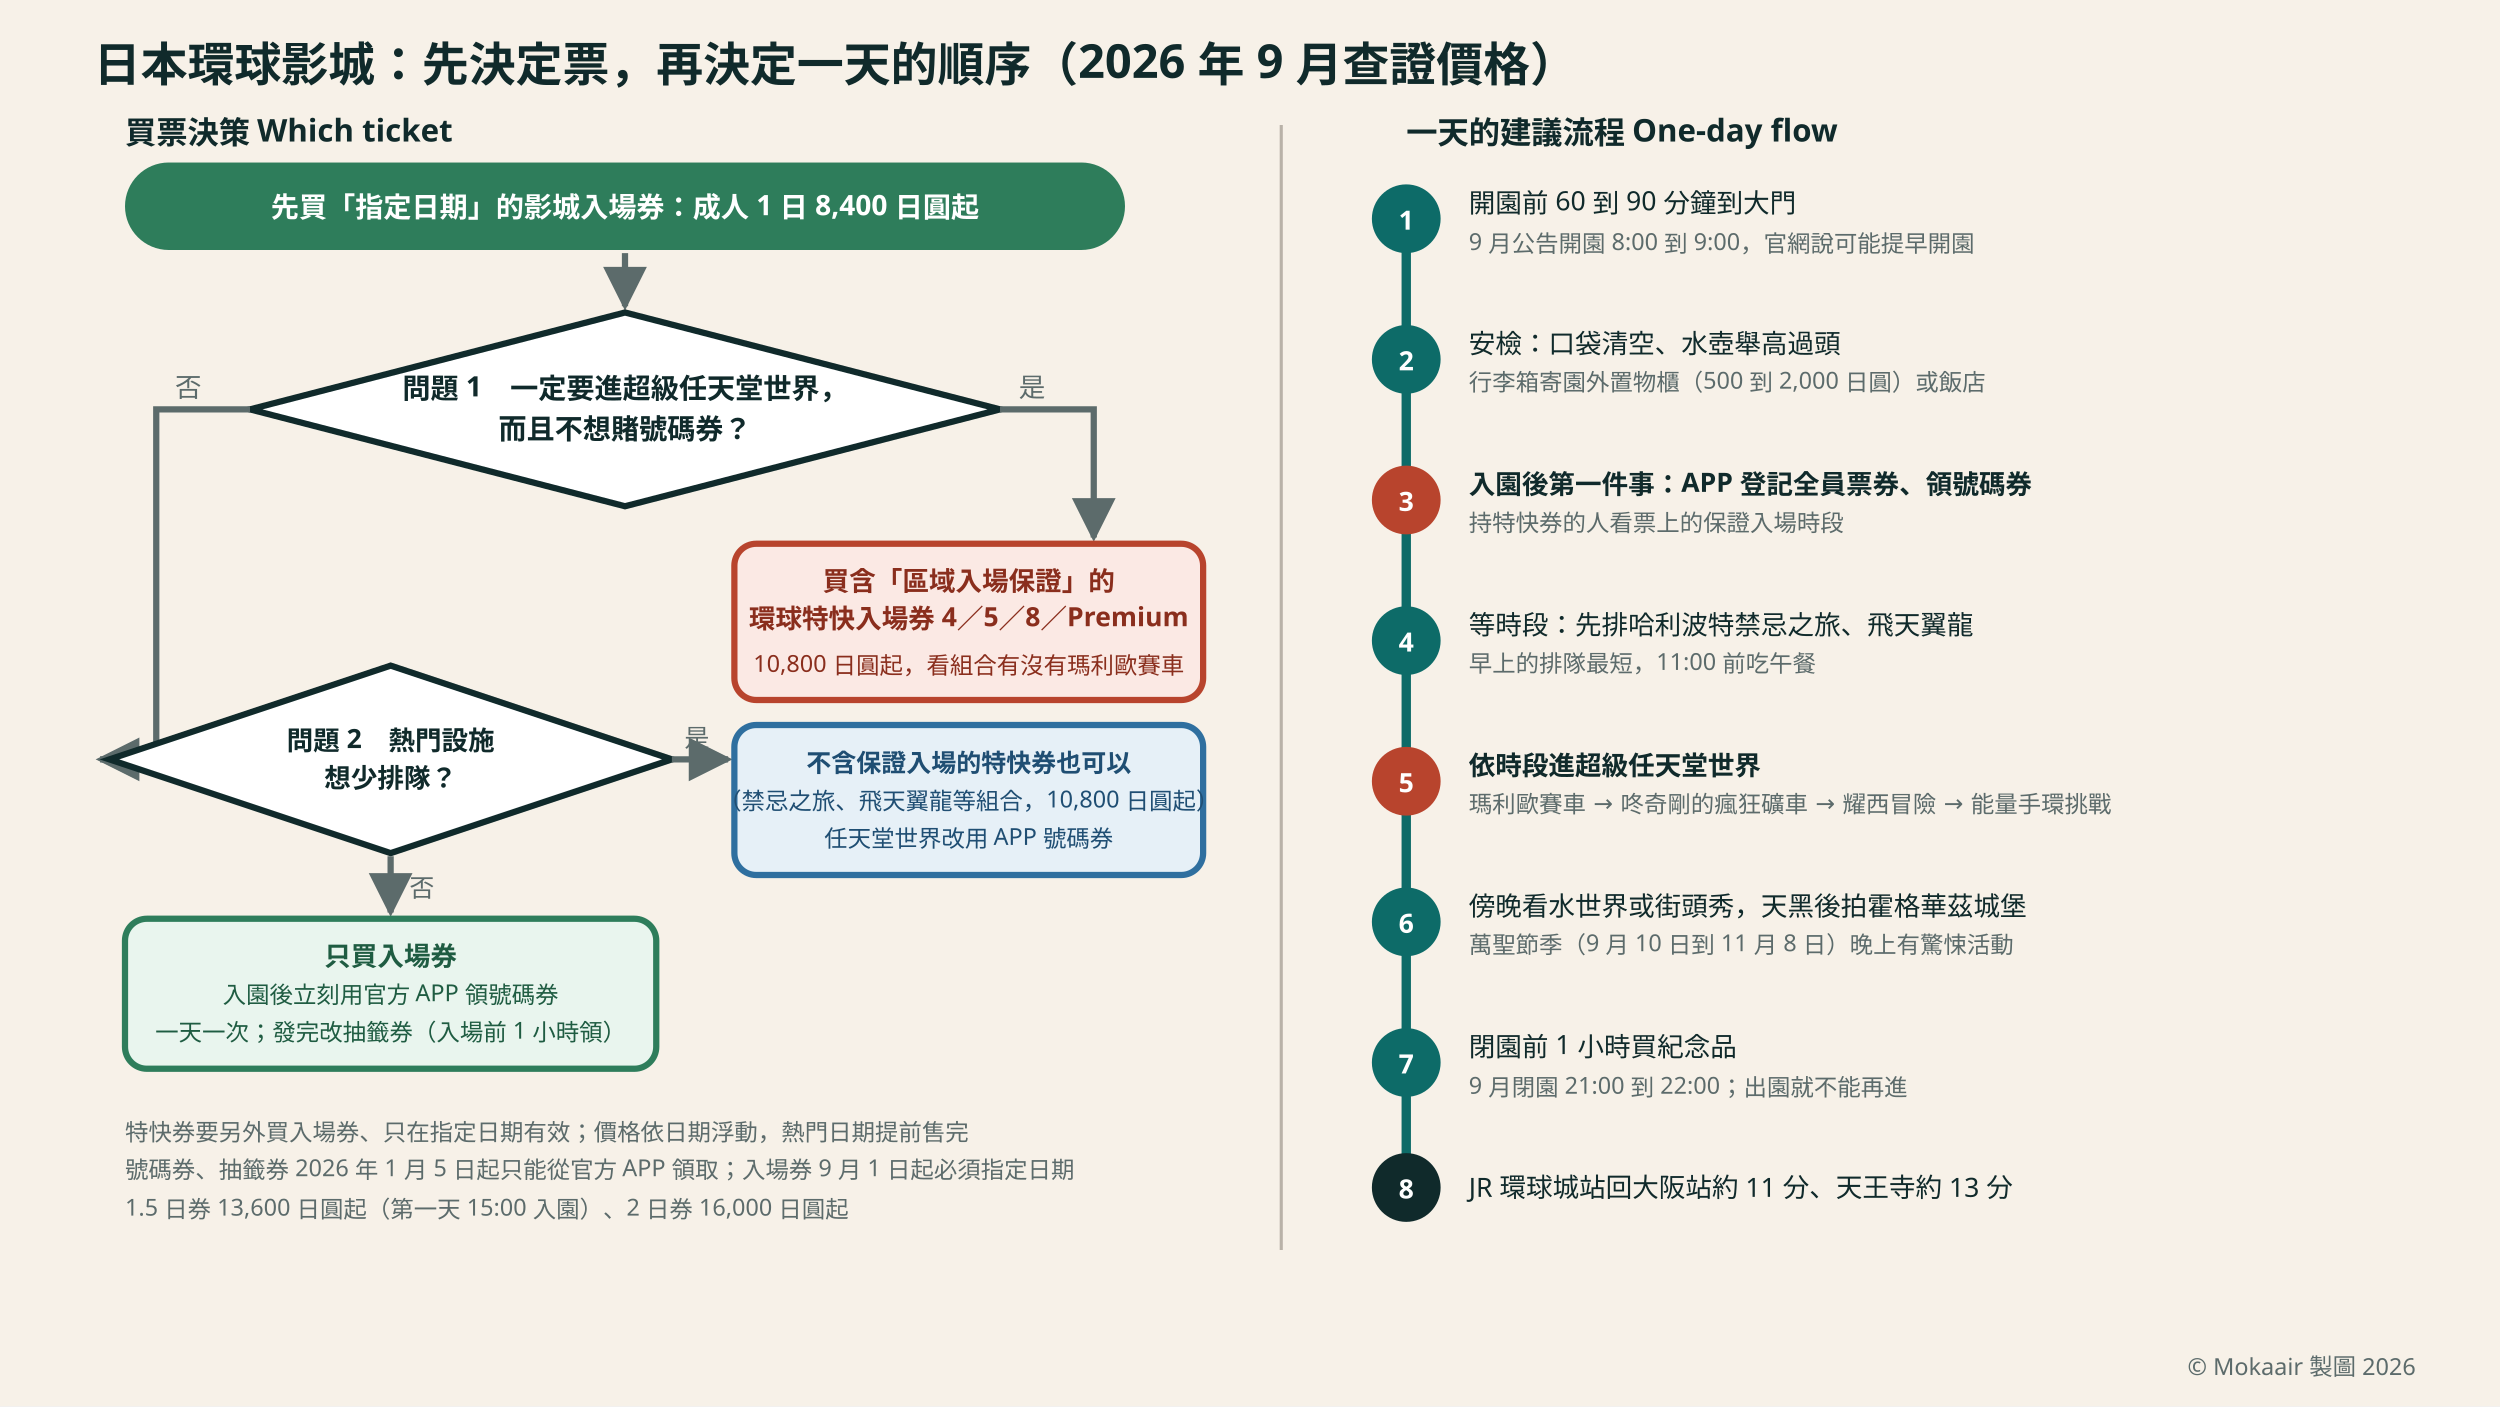
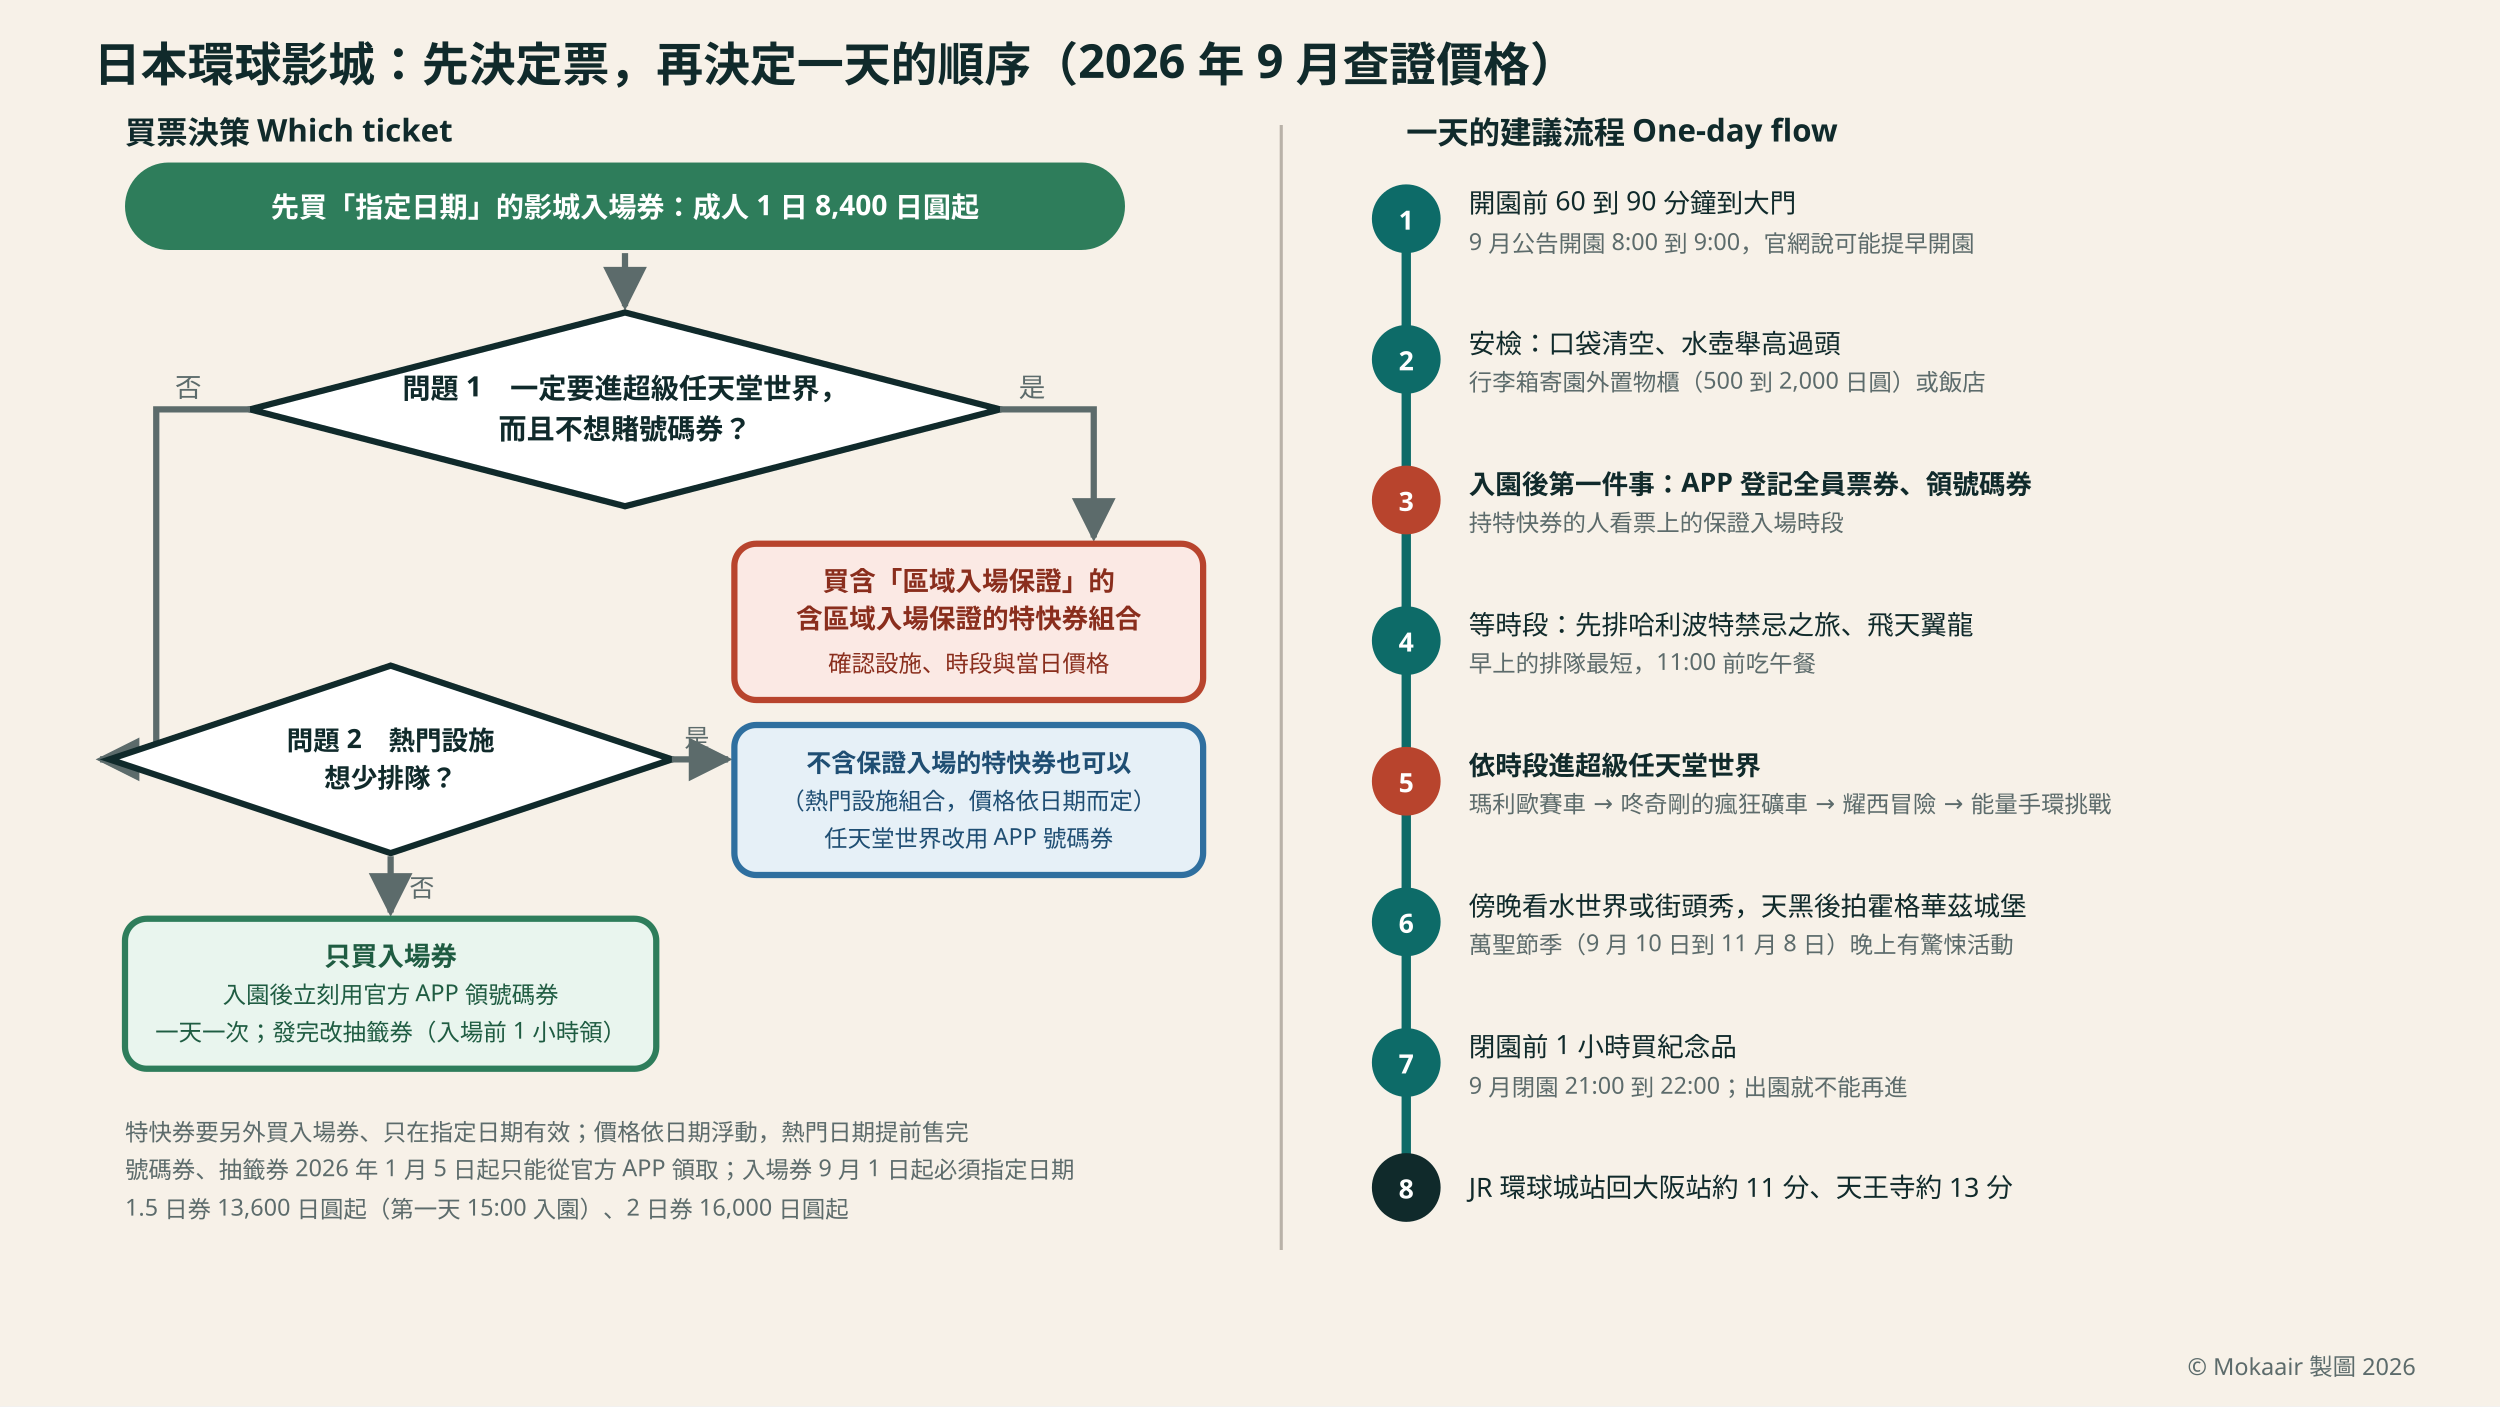
<svg xmlns="http://www.w3.org/2000/svg" viewBox="0 0 1600 900" width="1600" height="900" role="img" aria-labelledby="title desc" font-family="'Noto Sans TC','Noto Sans JP','PingFang TC','Microsoft JhengHei','Hiragino Sans',system-ui,sans-serif">
  <rect width="1600" height="900" fill="#F7F1E8" />
  <defs>
    <marker id="arrow" viewBox="0 0 10 10" refX="9" refY="5" markerWidth="7" markerHeight="7" orient="auto">
      <path d="M 0 0 L 10 5 L 0 10 z" fill="#5C6B6B" />
    </marker>
  </defs>
  <text x="60" y="52" font-size="30" font-weight="700" fill="#102A2B">日本環球影城：先決定票，再決定一天的順序（2026 年 9 月查證價格）</text>
  <text x="80" y="92" font-size="20" font-weight="700" fill="#102A2B">買票決策 Which ticket</text>
  <rect x="80" y="104" width="640" height="56" rx="28" fill="#2E7D5B" />
  <text x="400" y="139" font-size="18" font-weight="700" fill="#FFFFFF" text-anchor="middle">先買「指定日期」的影城入場券：成人 1 日 8,400 日圓起</text>
  <path d="M 400 162 L 400 196" stroke="#5C6B6B" stroke-width="4" marker-end="url(#arrow)" />
  <polygon points="400,200 640,262 400,324 160,262" fill="#FFFFFF" stroke="#102A2B" stroke-width="4" />
  <text x="400" y="255" font-size="18" font-weight="700" fill="#102A2B" text-anchor="middle">問題 1　一定要進超級任天堂世界，</text>
  <text x="400" y="281" font-size="18" font-weight="700" fill="#102A2B" text-anchor="middle">而且不想賭號碼券？</text>
  <path d="M 640 262 L 700 262 L 700 344" stroke="#5C6B6B" stroke-width="4" fill="none" marker-end="url(#arrow)" />
  <text x="652" y="254" font-size="17" fill="#5C6B6B">是</text>
  <rect x="470" y="348" width="300" height="100" rx="14" fill="#FBE9E4" stroke="#B8442D" stroke-width="4" />
  <text x="620" y="378" font-size="17" font-weight="700" fill="#8A2E1D" text-anchor="middle">買含「區域入場保證」的</text>
-   <text x="620" y="402" font-size="17" font-weight="700" fill="#8A2E1D" text-anchor="middle">環球特快入場券 4／5／8／Premium</text>
-   <text x="620" y="430" font-size="15" fill="#8A2E1D" text-anchor="middle">10,800 日圓起，看組合有沒有瑪利歐賽車</text>
+   <text x="620" y="402" font-size="17" font-weight="700" fill="#8A2E1D" text-anchor="middle">含區域入場保證的特快券組合</text>
+   <text x="620" y="430" font-size="15" fill="#8A2E1D" text-anchor="middle">確認設施、時段與當日價格</text>
  <path d="M 160 262 L 100 262 L 100 486 L 64 486" stroke="#5C6B6B" stroke-width="4" fill="none" marker-end="url(#arrow)" />
  <text x="112" y="254" font-size="17" fill="#5C6B6B">否</text>
  <polygon points="250,426 430,486 250,546 70,486" fill="#FFFFFF" stroke="#102A2B" stroke-width="4" />
  <text x="250" y="480" font-size="17" font-weight="700" fill="#102A2B" text-anchor="middle">問題 2　熱門設施</text>
  <text x="250" y="504" font-size="17" font-weight="700" fill="#102A2B" text-anchor="middle">想少排隊？</text>
  <path d="M 430 486 L 466 486" stroke="#5C6B6B" stroke-width="4" fill="none" marker-end="url(#arrow)" />
  <text x="438" y="478" font-size="16" fill="#5C6B6B">是</text>
  <rect x="470" y="464" width="300" height="96" rx="14" fill="#E6F0F7" stroke="#2F6F9F" stroke-width="4" />
  <text x="620" y="494" font-size="16" font-weight="700" fill="#1F4E73" text-anchor="middle">不含保證入場的特快券也可以</text>
-   <text x="620" y="518" font-size="15" fill="#1F4E73" text-anchor="middle">（禁忌之旅、飛天翼龍等組合，10,800 日圓起）</text>
+   <text x="620" y="518" font-size="15" fill="#1F4E73" text-anchor="middle">（熱門設施組合，價格依日期而定）</text>
  <text x="620" y="542" font-size="15" fill="#1F4E73" text-anchor="middle">任天堂世界改用 APP 號碼券</text>
  <path d="M 250 548 L 250 584" stroke="#5C6B6B" stroke-width="4" fill="none" marker-end="url(#arrow)" />
  <text x="262" y="574" font-size="16" fill="#5C6B6B">否</text>
  <rect x="80" y="588" width="340" height="96" rx="14" fill="#E9F5EE" stroke="#2E7D5B" stroke-width="4" />
  <text x="250" y="618" font-size="17" font-weight="700" fill="#1F5C42" text-anchor="middle">只買入場券</text>
  <text x="250" y="642" font-size="15" fill="#1F5C42" text-anchor="middle">入園後立刻用官方 APP 領號碼券</text>
  <text x="250" y="666" font-size="15" fill="#1F5C42" text-anchor="middle">一天一次；發完改抽籤券（入場前 1 小時領）</text>
  <text x="80" y="730" font-size="15" fill="#5C6B6B">特快券要另外買入場券、只在指定日期有效；價格依日期浮動，熱門日期提前售完</text>
  <text x="80" y="754" font-size="15" fill="#5C6B6B">號碼券、抽籤券 2026 年 1 月 5 日起只能從官方 APP 領取；入場券 9 月 1 日起必須指定日期</text>
  <text x="80" y="778" font-size="15" fill="#5C6B6B">1.5 日券 13,600 日圓起（第一天 15:00 入園）、2 日券 16,000 日圓起</text>
  <line x1="820" y1="80" x2="820" y2="800" stroke="#B9B2A8" stroke-width="2" />
  <text x="900" y="92" font-size="20" font-weight="700" fill="#102A2B">一天的建議流程 One-day flow</text>
  <path d="M 900 130 L 900 760" stroke="#0D6B68" stroke-width="6" stroke-linecap="round" />
  <g font-size="17" fill="#102A2B">
    <circle cx="900" cy="140" r="22" fill="#0D6B68" />
    <text x="900" y="147" font-size="17" font-weight="700" fill="#FFFFFF" text-anchor="middle">1</text>
    <text x="940" y="136">開園前 60 到 90 分鐘到大門</text>
    <text x="940" y="160" font-size="15" fill="#5C6B6B">9 月公告開園 8:00 到 9:00，官網說可能提早開園</text>
    <circle cx="900" cy="230" r="22" fill="#0D6B68" />
    <text x="900" y="237" font-size="17" font-weight="700" fill="#FFFFFF" text-anchor="middle">2</text>
    <text x="940" y="226">安檢：口袋清空、水壺舉高過頭</text>
    <text x="940" y="250" font-size="15" fill="#5C6B6B">行李箱寄園外置物櫃（500 到 2,000 日圓）或飯店</text>
    <circle cx="900" cy="320" r="22" fill="#B8442D" />
    <text x="900" y="327" font-size="17" font-weight="700" fill="#FFFFFF" text-anchor="middle">3</text>
    <text x="940" y="316" font-weight="700">入園後第一件事：APP 登記全員票券、領號碼券</text>
    <text x="940" y="340" font-size="15" fill="#5C6B6B">持特快券的人看票上的保證入場時段</text>
    <circle cx="900" cy="410" r="22" fill="#0D6B68" />
    <text x="900" y="417" font-size="17" font-weight="700" fill="#FFFFFF" text-anchor="middle">4</text>
    <text x="940" y="406">等時段：先排哈利波特禁忌之旅、飛天翼龍</text>
    <text x="940" y="430" font-size="15" fill="#5C6B6B">早上的排隊最短，11:00 前吃午餐</text>
    <circle cx="900" cy="500" r="22" fill="#B8442D" />
    <text x="900" y="507" font-size="17" font-weight="700" fill="#FFFFFF" text-anchor="middle">5</text>
    <text x="940" y="496" font-weight="700">依時段進超級任天堂世界</text>
    <text x="940" y="520" font-size="15" fill="#5C6B6B">瑪利歐賽車 → 咚奇剛的瘋狂礦車 → 耀西冒險 → 能量手環挑戰</text>
    <circle cx="900" cy="590" r="22" fill="#0D6B68" />
    <text x="900" y="597" font-size="17" font-weight="700" fill="#FFFFFF" text-anchor="middle">6</text>
    <text x="940" y="586">傍晚看水世界或街頭秀，天黑後拍霍格華茲城堡</text>
    <text x="940" y="610" font-size="15" fill="#5C6B6B">萬聖節季（9 月 10 日到 11 月 8 日）晚上有驚悚活動</text>
    <circle cx="900" cy="680" r="22" fill="#0D6B68" />
    <text x="900" y="687" font-size="17" font-weight="700" fill="#FFFFFF" text-anchor="middle">7</text>
    <text x="940" y="676">閉園前 1 小時買紀念品</text>
    <text x="940" y="700" font-size="15" fill="#5C6B6B">9 月閉園 21:00 到 22:00；出園就不能再進</text>
    <circle cx="900" cy="760" r="22" fill="#102A2B" />
    <text x="900" y="767" font-size="17" font-weight="700" fill="#FFFFFF" text-anchor="middle">8</text>
    <text x="940" y="766">JR 環球城站回大阪站約 11 分、天王寺約 13 分</text>
  </g>
  <text x="1400" y="880" font-size="15" fill="#5C6B6B">© Mokaair 製圖 2026</text>
</svg>
